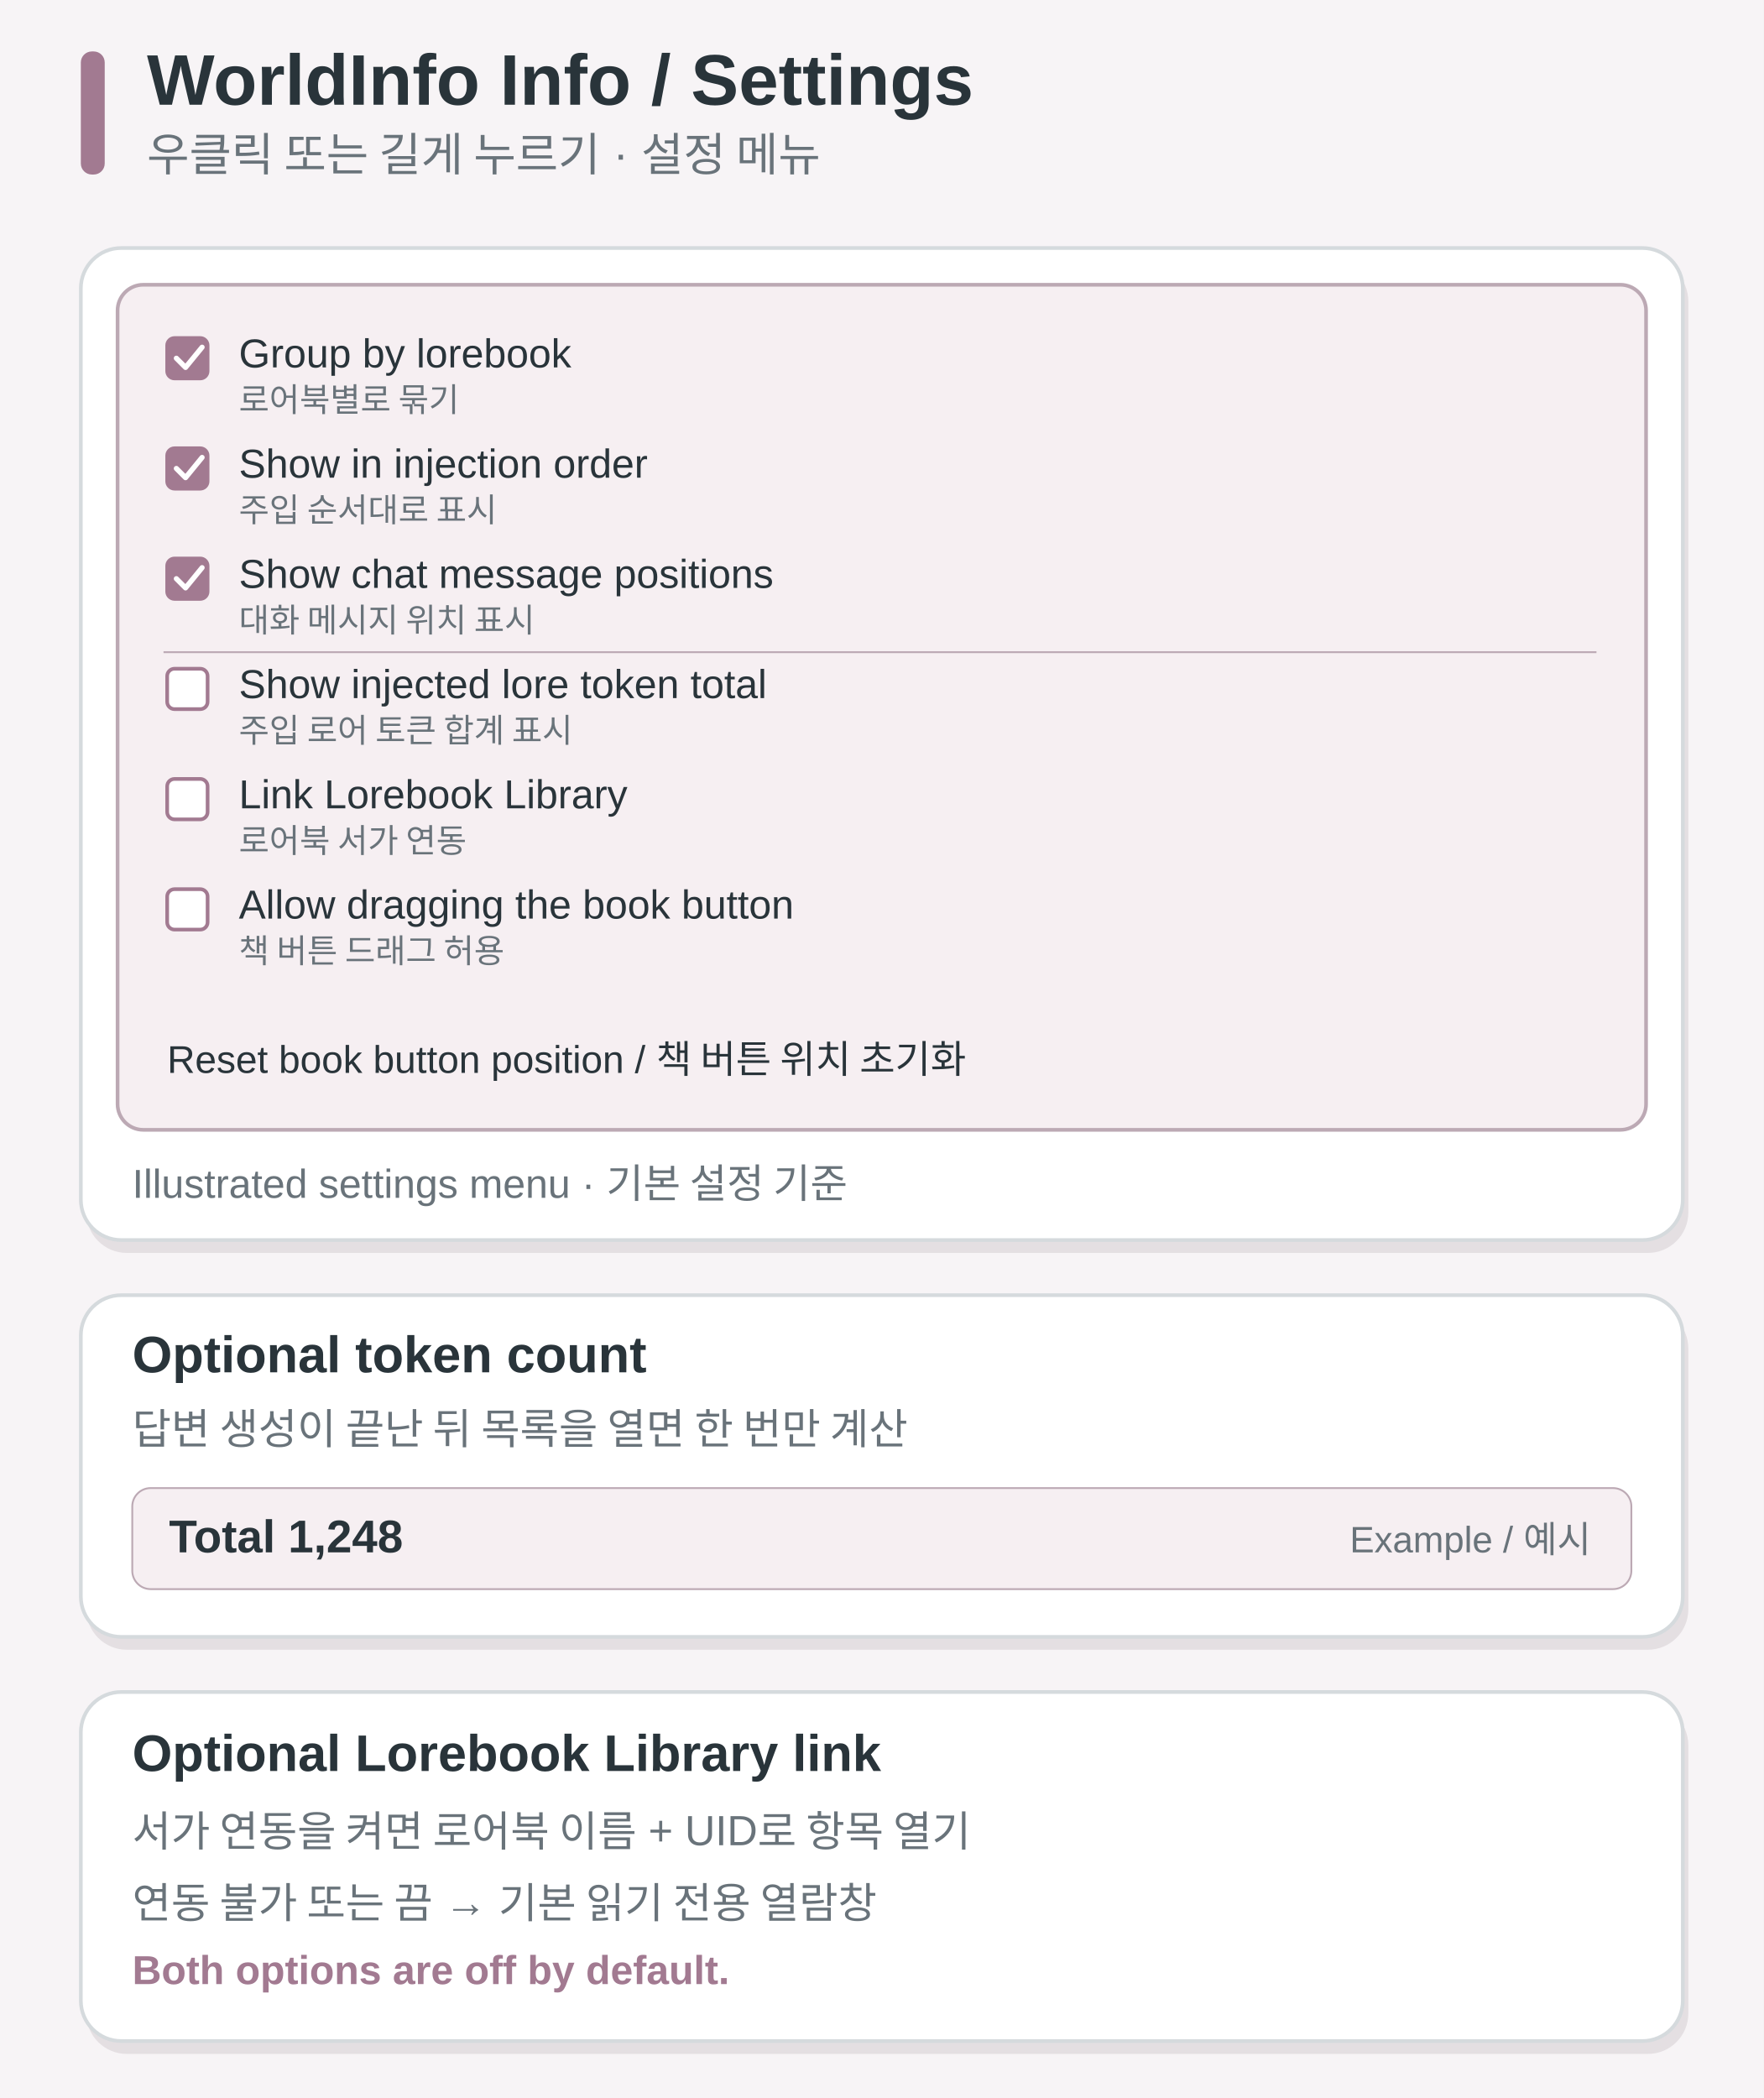
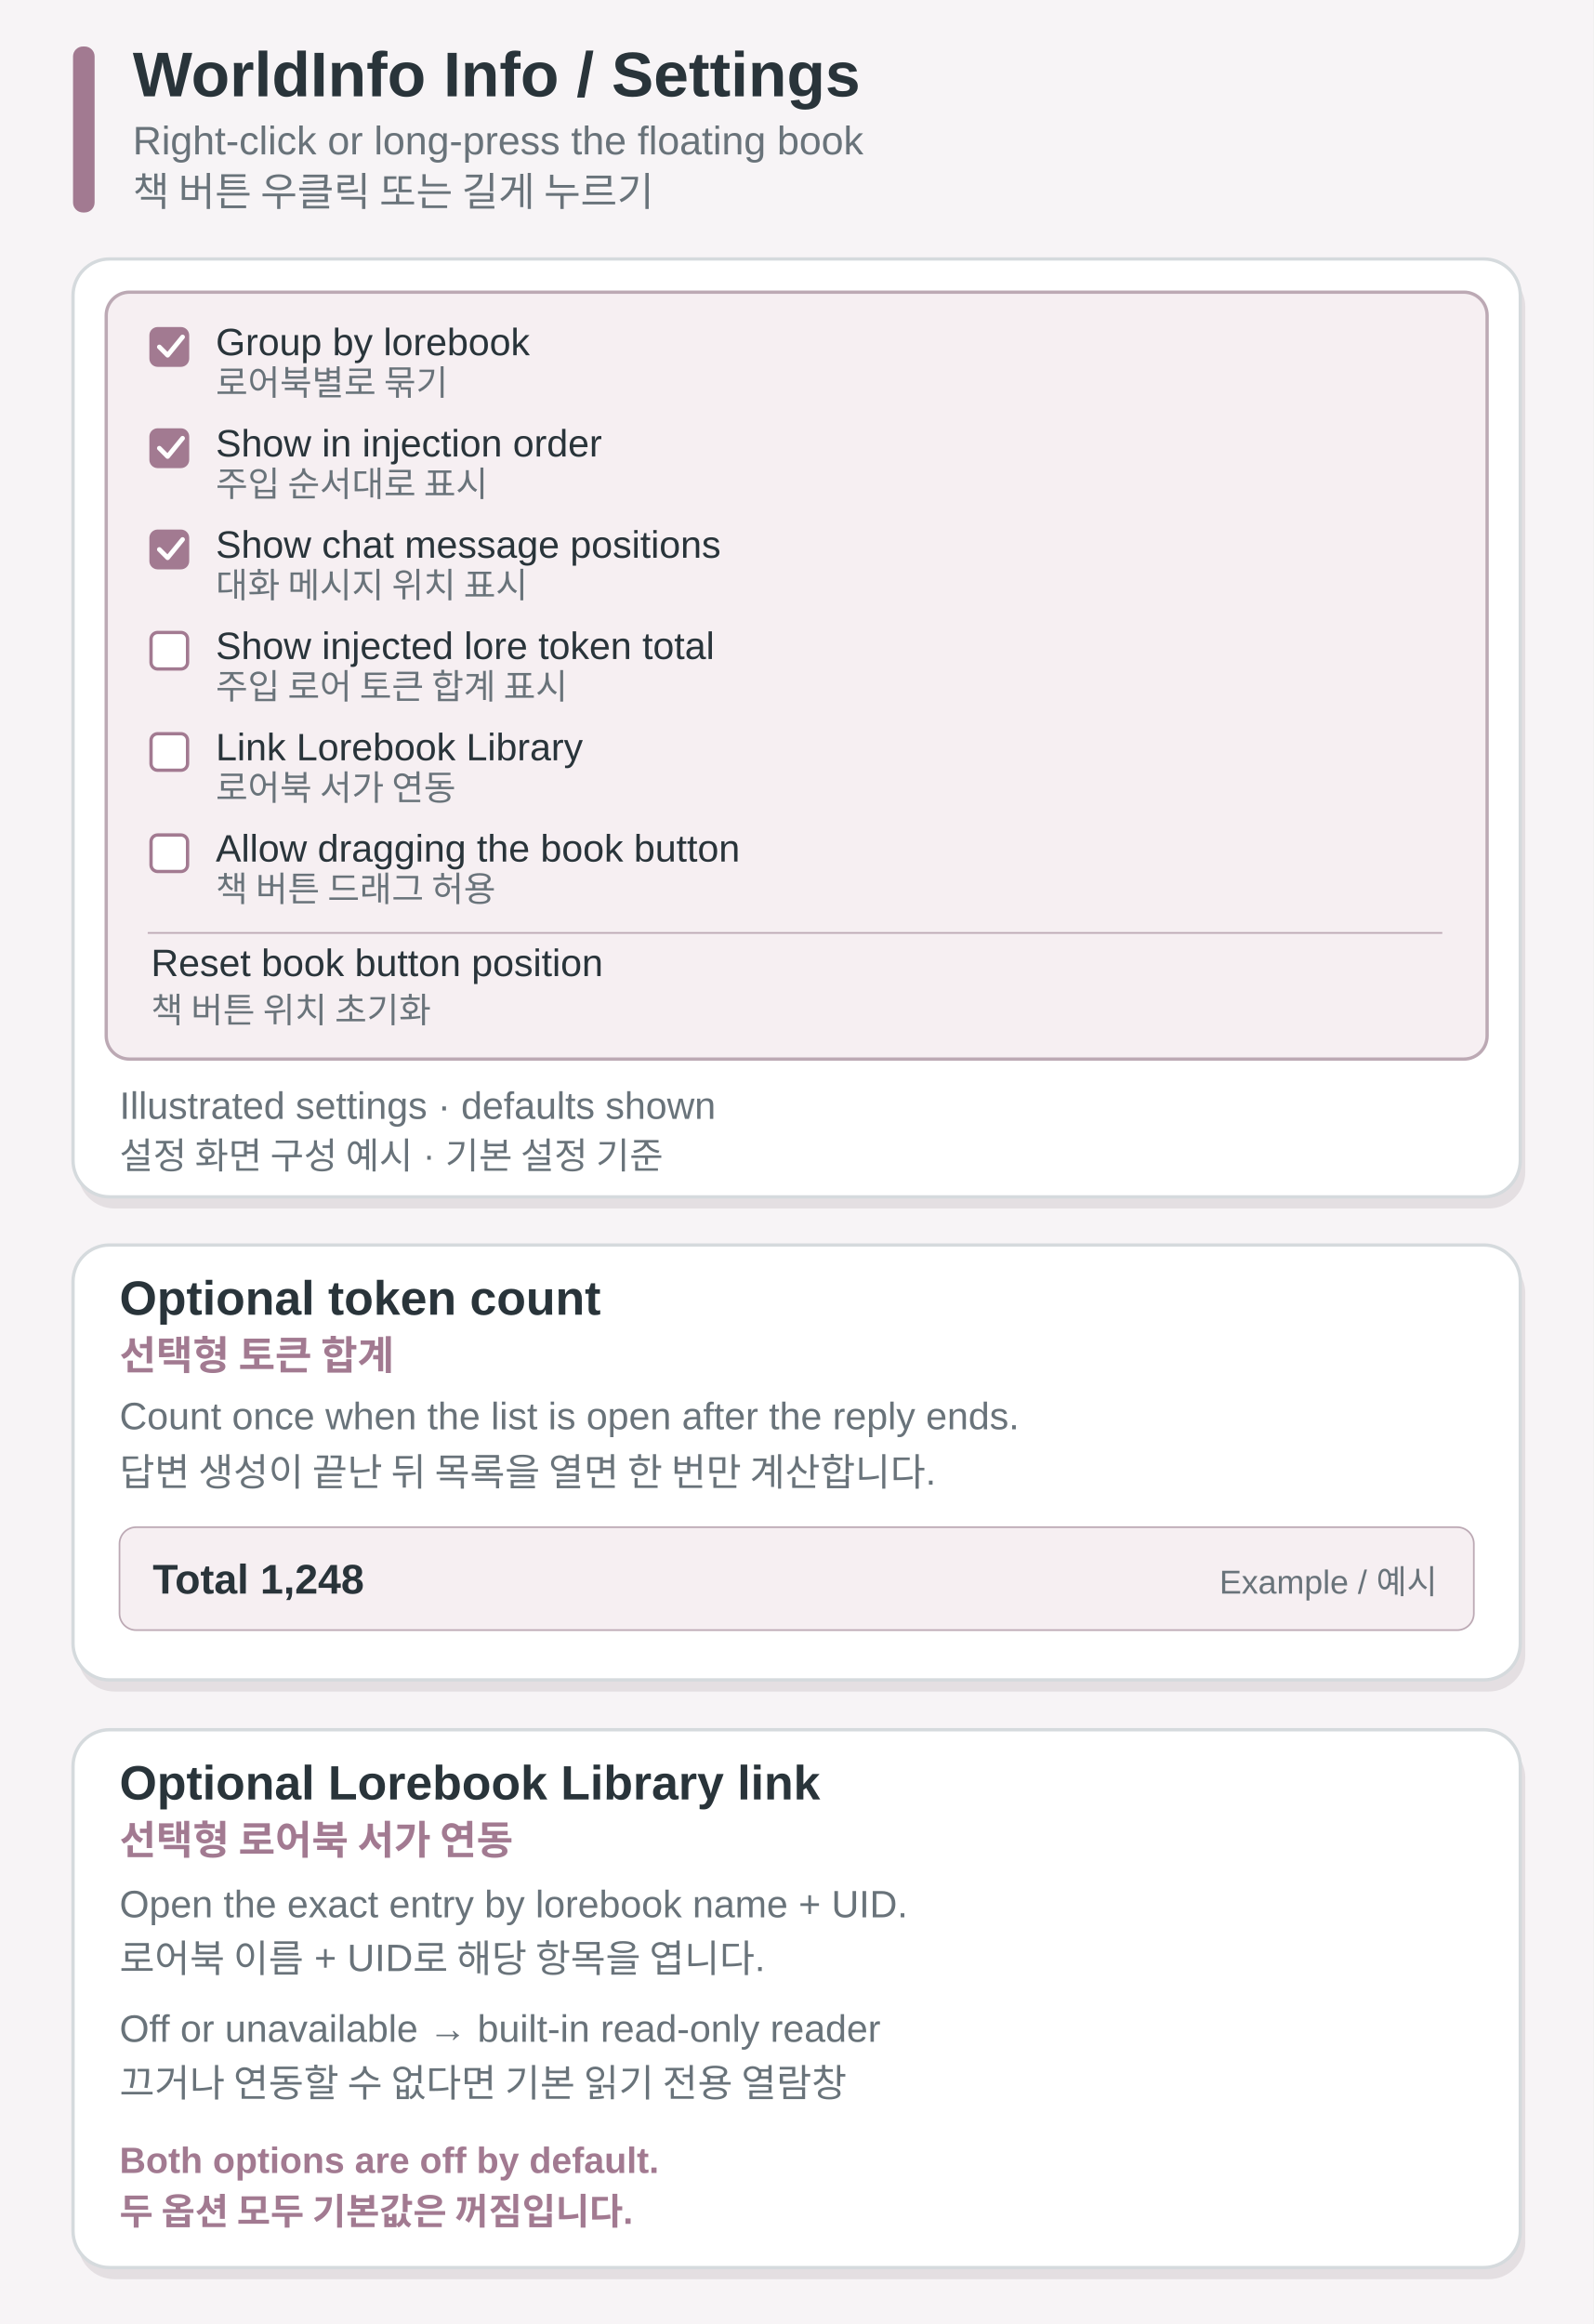
- <svg xmlns="http://www.w3.org/2000/svg" width="960" height="1142" viewBox="0 0 960 1142" role="img" aria-labelledby="title desc">
+ <svg xmlns="http://www.w3.org/2000/svg" width="960" height="1400" viewBox="0 0 960 1400" role="img" aria-labelledby="title desc">
  <g font-family="'Noto Sans KR','Apple SD Gothic Neo','Malgun Gothic',Arial,sans-serif">
-     <rect x="0" y="0" width="960" height="1142" rx="0" fill="#f7f4f6" stroke="none" stroke-width="1" />
-     <rect x="44" y="28" width="13" height="67" rx="6" fill="#a27a91" stroke="none" stroke-width="1" />
-     <text x="80" y="57" font-size="39" fill="#29343a" font-weight="600" text-anchor="start">WorldInfo Info / Settings</text>
-     <text x="80" y="93" font-size="25" fill="#69737a" font-weight="400" text-anchor="start">우클릭 또는 길게 누르기 · 설정 메뉴</text>
-     <rect x="47" y="142" width="872" height="540" rx="22" fill="#e4dfe2" stroke="none" stroke-width="1" />
-     <rect x="44" y="135" width="872" height="540" rx="22" fill="#ffffff" stroke="#d5dadd" stroke-width="2" />
-     <rect x="64" y="155" width="832" height="460" rx="14" fill="#f6eff2" stroke="#bca9b4" stroke-width="2" />
-     <rect x="91" y="184" width="22" height="22" rx="4" fill="#a27a91" stroke="#a27a91" stroke-width="2" />
-     <path d="M96 195l5 5 9 -11" fill="none" stroke="#fff" stroke-width="2.8" stroke-linecap="round" stroke-linejoin="round" />
-     <text x="130" y="200" font-size="22" fill="#29343a" font-weight="500" text-anchor="start">Group by lorebook</text>
-     <text x="130" y="224" font-size="18" fill="#69737a" font-weight="400" text-anchor="start">로어북별로 묶기</text>
-     <rect x="91" y="244" width="22" height="22" rx="4" fill="#a27a91" stroke="#a27a91" stroke-width="2" />
-     <path d="M96 255l5 5 9 -11" fill="none" stroke="#fff" stroke-width="2.8" stroke-linecap="round" stroke-linejoin="round" />
-     <text x="130" y="260" font-size="22" fill="#29343a" font-weight="500" text-anchor="start">Show in injection order</text>
-     <text x="130" y="284" font-size="18" fill="#69737a" font-weight="400" text-anchor="start">주입 순서대로 표시</text>
-     <rect x="91" y="304" width="22" height="22" rx="4" fill="#a27a91" stroke="#a27a91" stroke-width="2" />
-     <path d="M96 315l5 5 9 -11" fill="none" stroke="#fff" stroke-width="2.8" stroke-linecap="round" stroke-linejoin="round" />
-     <text x="130" y="320" font-size="22" fill="#29343a" font-weight="500" text-anchor="start">Show chat message positions</text>
-     <text x="130" y="344" font-size="18" fill="#69737a" font-weight="400" text-anchor="start">대화 메시지 위치 표시</text>
-     <path d="M89 355L869 355" stroke="#bca9b4" stroke-width="1" fill="none" />
-     <rect x="91" y="364" width="22" height="22" rx="4" fill="#fff" stroke="#a27a91" stroke-width="2" />
-     <text x="130" y="380" font-size="22" fill="#29343a" font-weight="500" text-anchor="start">Show injected lore token total</text>
-     <text x="130" y="404" font-size="18" fill="#69737a" font-weight="400" text-anchor="start">주입 로어 토큰 합계 표시</text>
-     <rect x="91" y="424" width="22" height="22" rx="4" fill="#fff" stroke="#a27a91" stroke-width="2" />
-     <text x="130" y="440" font-size="22" fill="#29343a" font-weight="500" text-anchor="start">Link Lorebook Library</text>
-     <text x="130" y="464" font-size="18" fill="#69737a" font-weight="400" text-anchor="start">로어북 서가 연동</text>
-     <rect x="91" y="484" width="22" height="22" rx="4" fill="#fff" stroke="#a27a91" stroke-width="2" />
-     <text x="130" y="500" font-size="22" fill="#29343a" font-weight="500" text-anchor="start">Allow dragging the book button</text>
-     <text x="130" y="524" font-size="18" fill="#69737a" font-weight="400" text-anchor="start">책 버튼 드래그 허용</text>
-     <text x="91" y="584" font-size="21" fill="#29343a" font-weight="500" text-anchor="start">Reset book button position / 책 버튼 위치 초기화</text>
-     <text x="72" y="652" font-size="22" fill="#69737a" font-weight="400" text-anchor="start">Illustrated settings menu · 기본 설정 기준</text>
-     <rect x="47" y="712" width="872" height="186" rx="22" fill="#e4dfe2" stroke="none" stroke-width="1" />
-     <rect x="44" y="705" width="872" height="186" rx="22" fill="#ffffff" stroke="#d5dadd" stroke-width="2" />
-     <text x="72" y="747" font-size="28" fill="#29343a" font-weight="600" text-anchor="start">Optional token count</text>
-     <text x="72" y="786" font-size="23" fill="#69737a" font-weight="400" text-anchor="start">답변 생성이 끝난 뒤 목록을 열면 한 번만 계산</text>
-     <rect x="72" y="810" width="816" height="55" rx="10" fill="#f6eff2" stroke="#bca9b4" stroke-width="1" />
-     <text x="92" y="845" font-size="25" fill="#29343a" font-weight="600" text-anchor="start">Total  1,248</text>
-     <text x="866" y="845" font-size="20" fill="#69737a" font-weight="400" text-anchor="end">Example / 예시</text>
-     <rect x="47" y="928" width="872" height="190" rx="22" fill="#e4dfe2" stroke="none" stroke-width="1" />
-     <rect x="44" y="921" width="872" height="190" rx="22" fill="#ffffff" stroke="#d5dadd" stroke-width="2" />
-     <text x="72" y="964" font-size="28" fill="#29343a" font-weight="600" text-anchor="start">Optional Lorebook Library link</text>
-     <text x="72" y="1005" font-size="23" fill="#69737a" font-weight="400" text-anchor="start">서가 연동을 켜면 로어북 이름 + UID로 항목 열기</text>
-     <text x="72" y="1044" font-size="23" fill="#69737a" font-weight="400" text-anchor="start">연동 불가 또는 끔 → 기본 읽기 전용 열람창</text>
-     <text x="72" y="1080" font-size="22" fill="#a27a91" font-weight="600" text-anchor="start">Both options are off by default.</text>
+     <rect x="0" y="0" width="960" height="1400" rx="0" fill="#f7f4f6" stroke="none" stroke-width="1" />
+     <rect x="44" y="28" width="13" height="100" rx="6" fill="#a27a91" stroke="none" stroke-width="1" />
+     <text x="80" y="58" font-size="38" fill="#29343a" font-weight="600" text-anchor="start">WorldInfo Info / Settings</text>
+     <text x="80" y="93" font-size="24" fill="#69737a" font-weight="400" text-anchor="start">Right-click or long-press the floating book</text>
+     <text x="80" y="124" font-size="24" fill="#69737a" font-weight="400" text-anchor="start">책 버튼 우클릭 또는 길게 누르기</text>
+     <rect x="47" y="163" width="872" height="565" rx="22" fill="#e4dfe2" stroke="none" stroke-width="1" />
+     <rect x="44" y="156" width="872" height="565" rx="22" fill="#ffffff" stroke="#d5dadd" stroke-width="2" />
+     <rect x="64" y="176" width="832" height="462" rx="14" fill="#f6eff2" stroke="#bca9b4" stroke-width="2" />
+     <rect x="91" y="198" width="22" height="22" rx="4" fill="#a27a91" stroke="#a27a91" stroke-width="2" />
+     <path d="M96 209l5 5 9 -11" fill="none" stroke="#fff" stroke-width="2.8" stroke-linecap="round" stroke-linejoin="round" />
+     <text x="130" y="214" font-size="23" fill="#29343a" font-weight="500" text-anchor="start">Group by lorebook</text>
+     <text x="130" y="238" font-size="21" fill="#69737a" font-weight="400" text-anchor="start">로어북별로 묶기</text>
+     <rect x="91" y="259" width="22" height="22" rx="4" fill="#a27a91" stroke="#a27a91" stroke-width="2" />
+     <path d="M96 270l5 5 9 -11" fill="none" stroke="#fff" stroke-width="2.8" stroke-linecap="round" stroke-linejoin="round" />
+     <text x="130" y="275" font-size="23" fill="#29343a" font-weight="500" text-anchor="start">Show in injection order</text>
+     <text x="130" y="299" font-size="21" fill="#69737a" font-weight="400" text-anchor="start">주입 순서대로 표시</text>
+     <rect x="91" y="320" width="22" height="22" rx="4" fill="#a27a91" stroke="#a27a91" stroke-width="2" />
+     <path d="M96 331l5 5 9 -11" fill="none" stroke="#fff" stroke-width="2.8" stroke-linecap="round" stroke-linejoin="round" />
+     <text x="130" y="336" font-size="23" fill="#29343a" font-weight="500" text-anchor="start">Show chat message positions</text>
+     <text x="130" y="360" font-size="21" fill="#69737a" font-weight="400" text-anchor="start">대화 메시지 위치 표시</text>
+     <rect x="91" y="381" width="22" height="22" rx="4" fill="#fff" stroke="#a27a91" stroke-width="2" />
+     <text x="130" y="397" font-size="23" fill="#29343a" font-weight="500" text-anchor="start">Show injected lore token total</text>
+     <text x="130" y="421" font-size="21" fill="#69737a" font-weight="400" text-anchor="start">주입 로어 토큰 합계 표시</text>
+     <rect x="91" y="442" width="22" height="22" rx="4" fill="#fff" stroke="#a27a91" stroke-width="2" />
+     <text x="130" y="458" font-size="23" fill="#29343a" font-weight="500" text-anchor="start">Link Lorebook Library</text>
+     <text x="130" y="482" font-size="21" fill="#69737a" font-weight="400" text-anchor="start">로어북 서가 연동</text>
+     <rect x="91" y="503" width="22" height="22" rx="4" fill="#fff" stroke="#a27a91" stroke-width="2" />
+     <text x="130" y="519" font-size="23" fill="#29343a" font-weight="500" text-anchor="start">Allow dragging the book button</text>
+     <text x="130" y="543" font-size="21" fill="#69737a" font-weight="400" text-anchor="start">책 버튼 드래그 허용</text>
+     <path d="M89 562L869 562" stroke="#bca9b4" stroke-width="1" fill="none" />
+     <text x="91" y="588" font-size="23" fill="#29343a" font-weight="500" text-anchor="start">Reset book button position</text>
+     <text x="91" y="616" font-size="21" fill="#69737a" font-weight="400" text-anchor="start">책 버튼 위치 초기화</text>
+     <text x="72" y="674" font-size="23" fill="#69737a" font-weight="400" text-anchor="start">Illustrated settings · defaults shown</text>
+     <text x="72" y="704" font-size="22" fill="#69737a" font-weight="400" text-anchor="start">설정 화면 구성 예시 · 기본 설정 기준</text>
+     <rect x="47" y="757" width="872" height="262" rx="22" fill="#e4dfe2" stroke="none" stroke-width="1" />
+     <rect x="44" y="750" width="872" height="262" rx="22" fill="#ffffff" stroke="#d5dadd" stroke-width="2" />
+     <text x="72" y="792" font-size="29" fill="#29343a" font-weight="600" text-anchor="start">Optional token count</text>
+     <text x="72" y="825" font-size="24" fill="#a27a91" font-weight="600" text-anchor="start">선택형 토큰 합계</text>
+     <text x="72" y="861" font-size="23" fill="#69737a" font-weight="400" text-anchor="start">Count once when the list is open after the reply ends.</text>
+     <text x="72" y="895" font-size="23" fill="#69737a" font-weight="400" text-anchor="start">답변 생성이 끝난 뒤 목록을 열면 한 번만 계산합니다.</text>
+     <rect x="72" y="920" width="816" height="62" rx="10" fill="#f6eff2" stroke="#bca9b4" stroke-width="1" />
+     <text x="92" y="960" font-size="25" fill="#29343a" font-weight="600" text-anchor="start">Total  1,248</text>
+     <text x="866" y="960" font-size="20" fill="#69737a" font-weight="400" text-anchor="end">Example / 예시</text>
+     <rect x="47" y="1049" width="872" height="324" rx="22" fill="#e4dfe2" stroke="none" stroke-width="1" />
+     <rect x="44" y="1042" width="872" height="324" rx="22" fill="#ffffff" stroke="#d5dadd" stroke-width="2" />
+     <text x="72" y="1084" font-size="29" fill="#29343a" font-weight="600" text-anchor="start">Optional Lorebook Library link</text>
+     <text x="72" y="1117" font-size="24" fill="#a27a91" font-weight="600" text-anchor="start">선택형 로어북 서가 연동</text>
+     <text x="72" y="1155" font-size="23" fill="#69737a" font-weight="400" text-anchor="start">Open the exact entry by lorebook name + UID.</text>
+     <text x="72" y="1188" font-size="23" fill="#69737a" font-weight="400" text-anchor="start">로어북 이름 + UID로 해당 항목을 엽니다.</text>
+     <text x="72" y="1230" font-size="23" fill="#69737a" font-weight="400" text-anchor="start">Off or unavailable → built-in read-only reader</text>
+     <text x="72" y="1263" font-size="23" fill="#69737a" font-weight="400" text-anchor="start">끄거나 연동할 수 없다면 기본 읽기 전용 열람창</text>
+     <text x="72" y="1309" font-size="22" fill="#a27a91" font-weight="600" text-anchor="start">Both options are off by default.</text>
+     <text x="72" y="1340" font-size="22" fill="#a27a91" font-weight="600" text-anchor="start">두 옵션 모두 기본값은 꺼짐입니다.</text>
  </g>
</svg>
